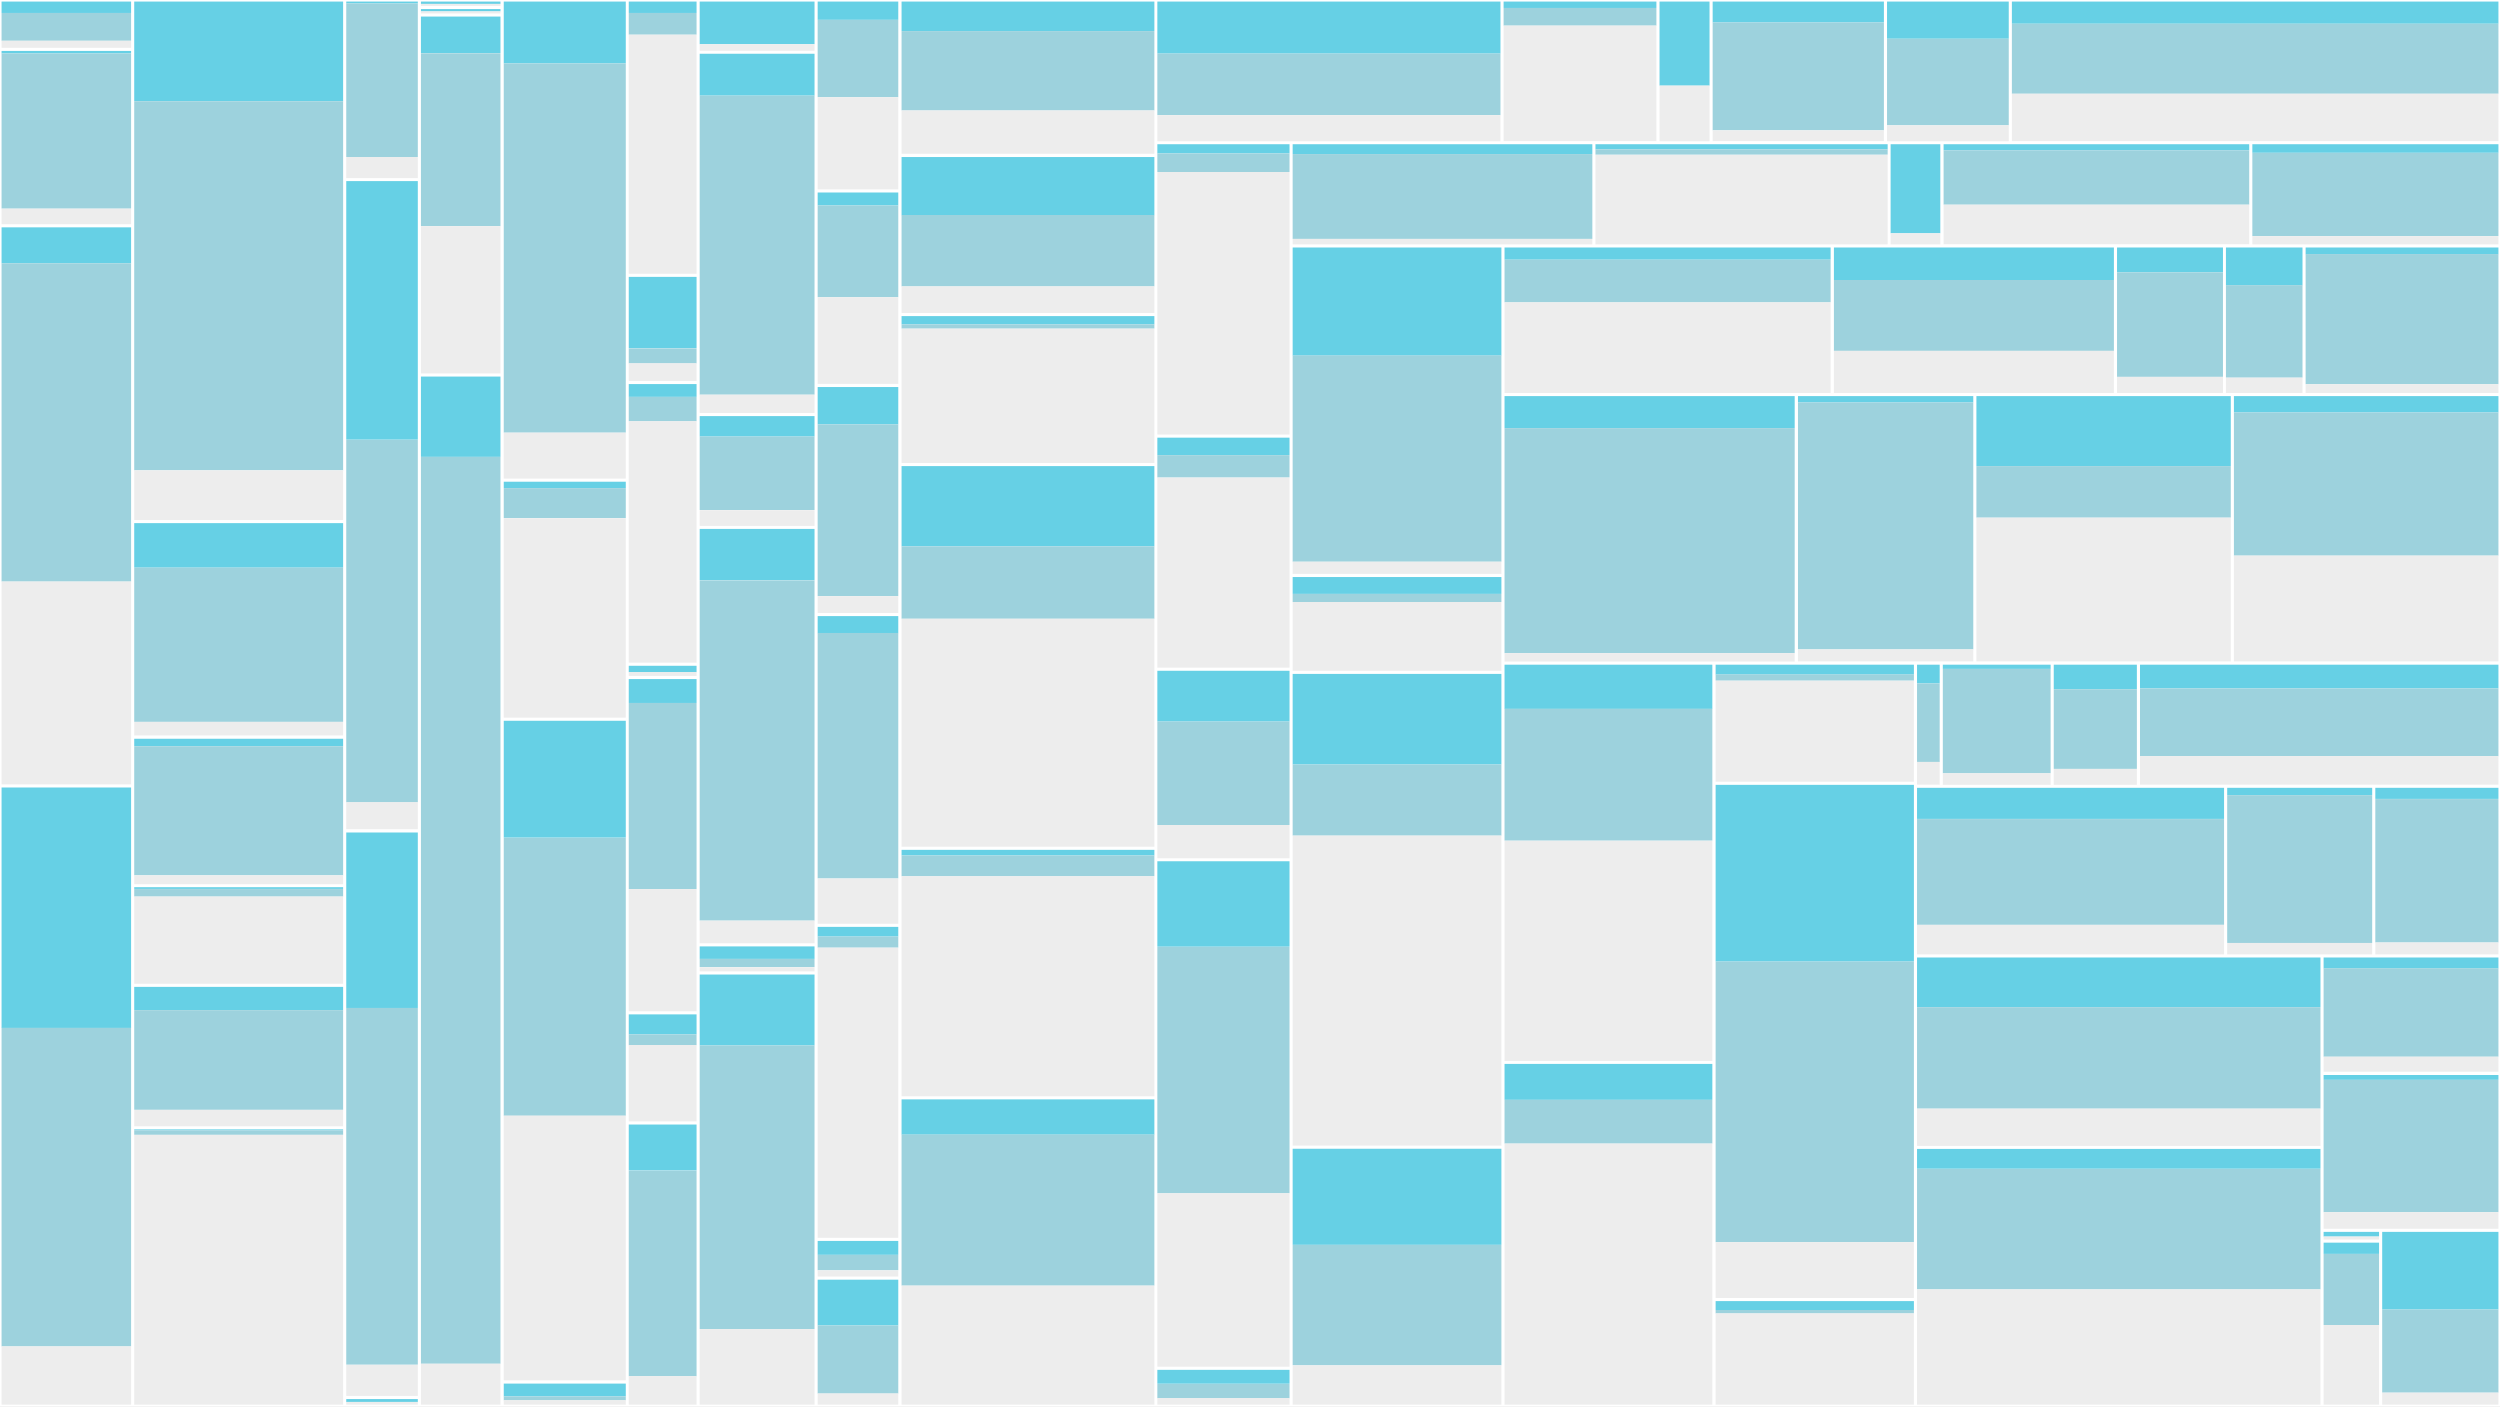
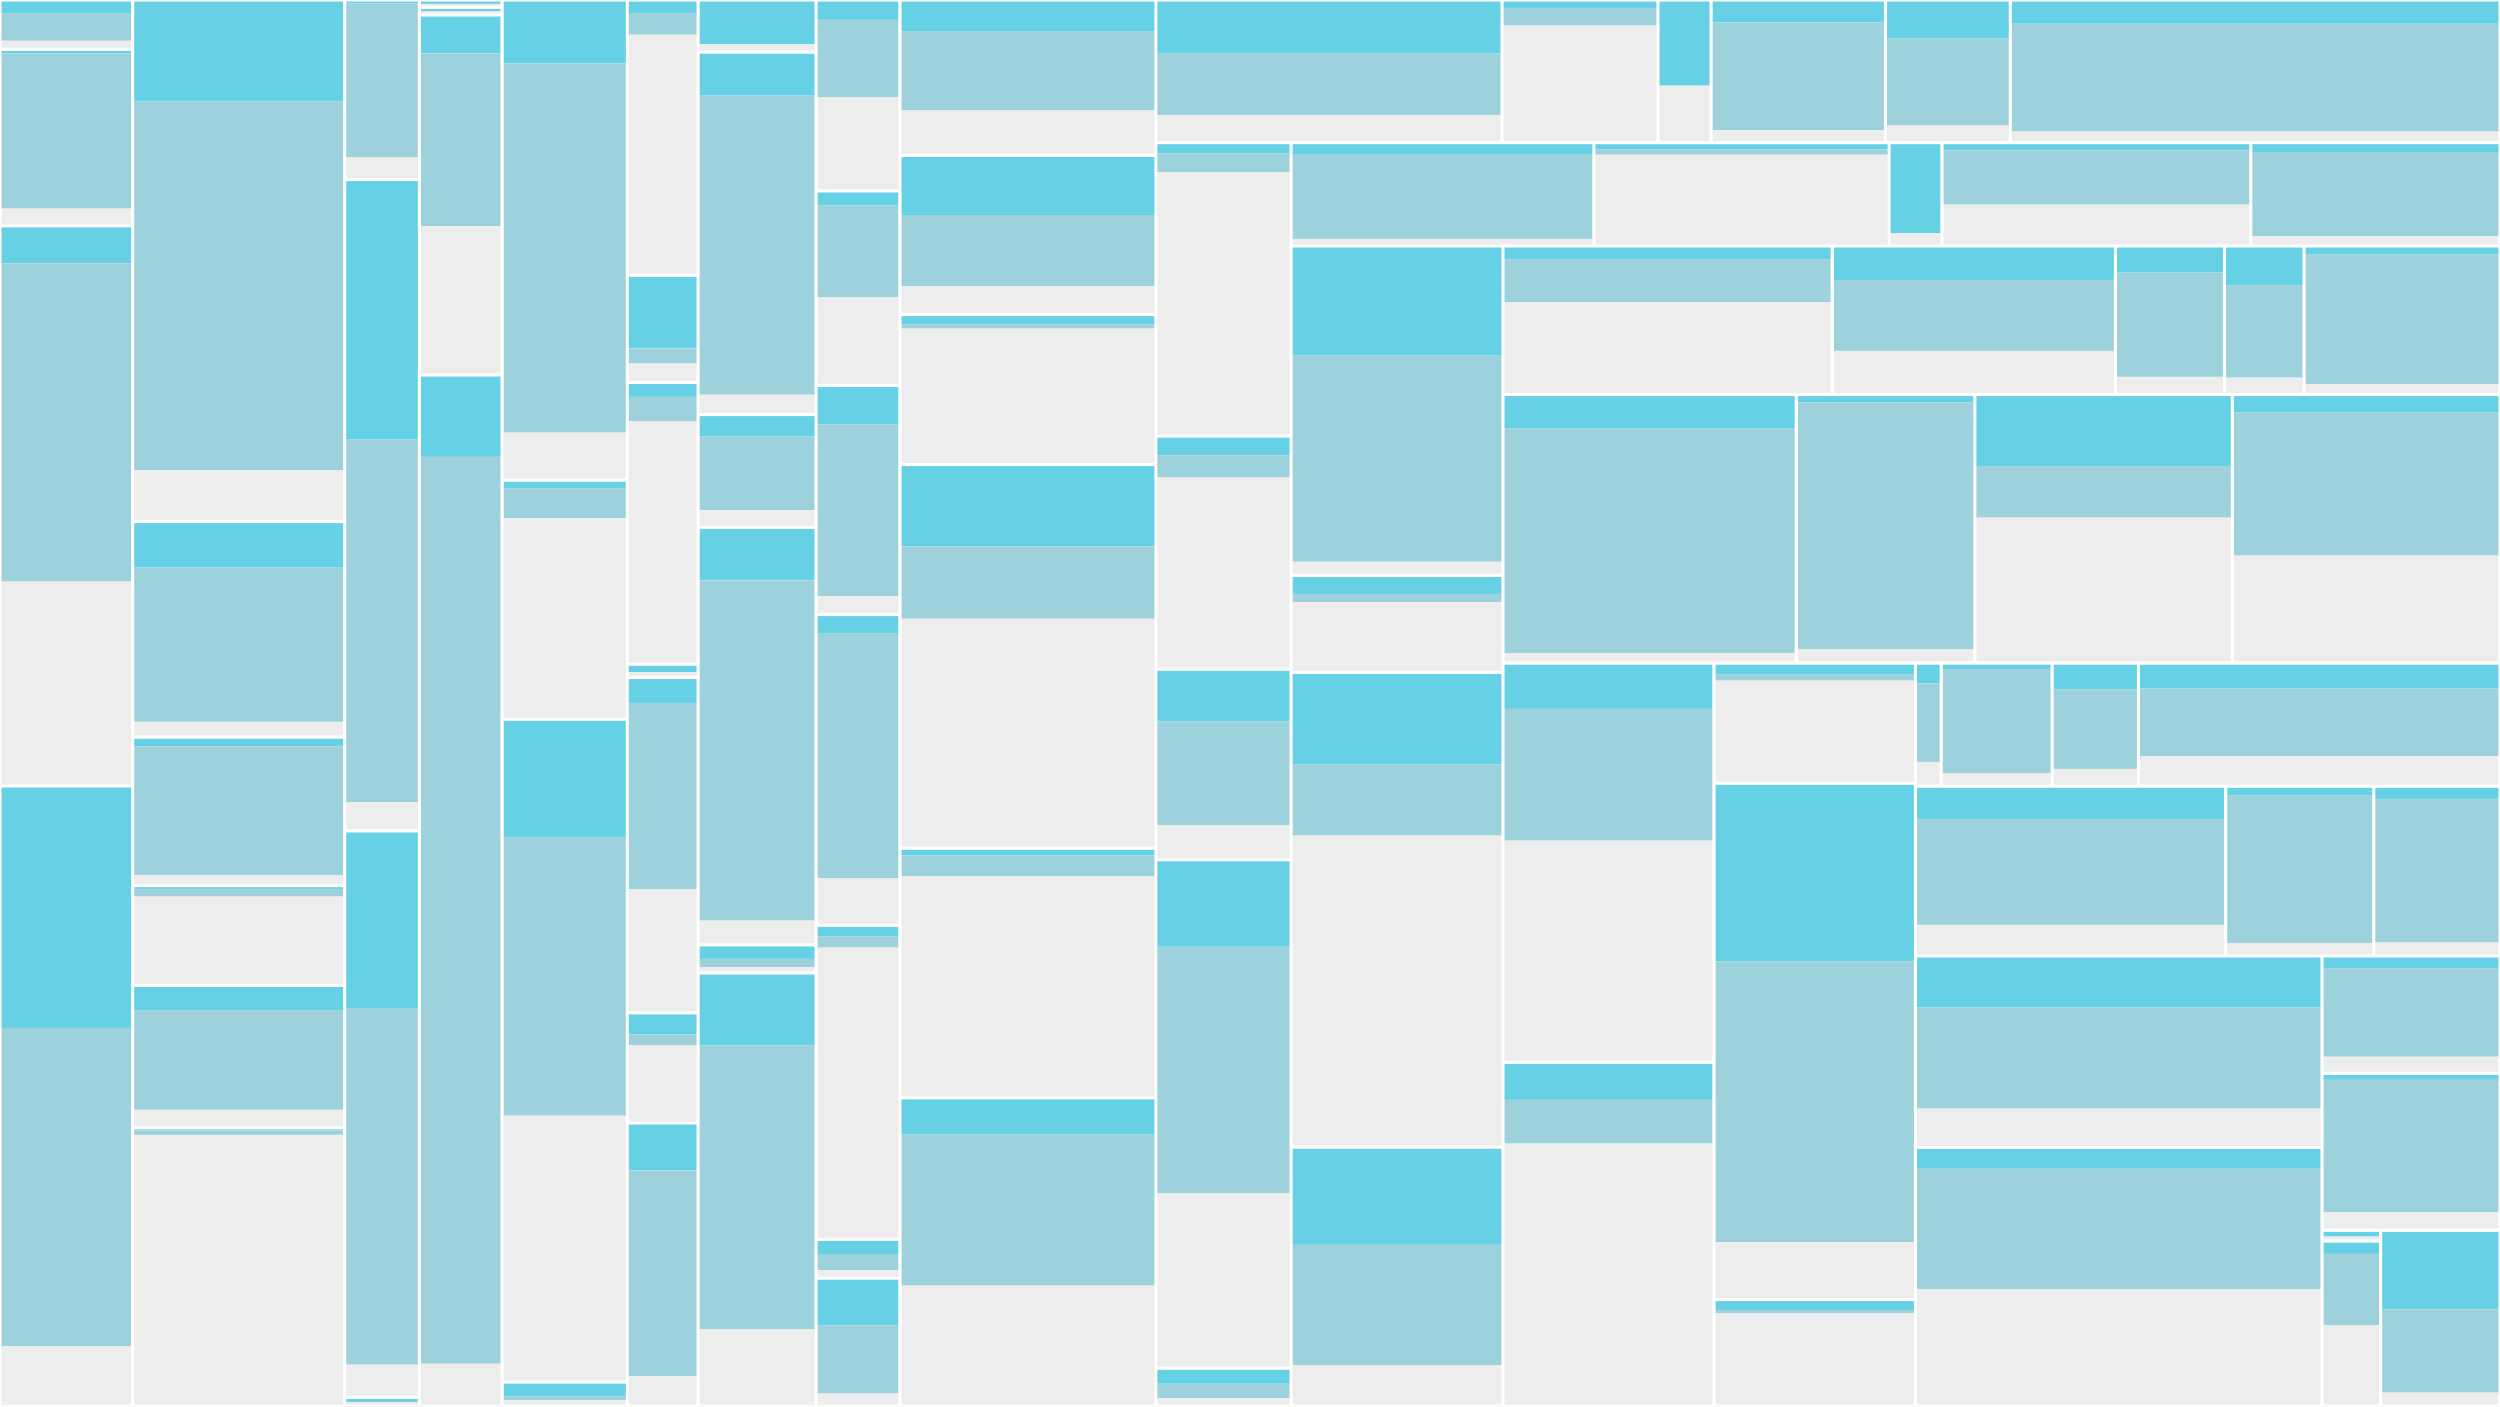
<svg xmlns="http://www.w3.org/2000/svg" viewBox="0 0 1600 900" width="1600" height="900" role="img" aria-label="Decoded overlay code coverage box tree, cyan band">
  <rect x="0" y="0" width="1600" height="900" fill="#ffffff" />
  <rect x="1" y="1" width="82.9" height="7.3" style="fill:hsl(190, 71%, 65%);fill:oklch(0.645 0.128 200)" />
  <rect x="1" y="8.3" width="82.9" height="17.8" style="fill:hsl(190, 48%, 74%);fill:oklch(0.740 0.085 200)" />
  <rect x="1" y="26.1" width="82.9" height="4.5" style="fill:hsl(190, 0%, 93%);fill:oklch(0.930 0.000 200)" />
  <rect x="1" y="32.6" width="82.9" height="1.6" style="fill:hsl(190, 71%, 65%);fill:oklch(0.645 0.128 200)" />
  <rect x="1" y="34.2" width="82.9" height="99.3" style="fill:hsl(190, 48%, 74%);fill:oklch(0.740 0.085 200)" />
  <rect x="1" y="133.6" width="82.9" height="9.9" style="fill:hsl(190, 0%, 93%);fill:oklch(0.930 0.000 200)" />
  <rect x="1" y="145.5" width="82.9" height="23" style="fill:hsl(190, 71%, 65%);fill:oklch(0.645 0.128 200)" />
  <rect x="1" y="168.5" width="82.9" height="203.7" style="fill:hsl(190, 48%, 74%);fill:oklch(0.740 0.085 200)" />
  <rect x="1" y="372.2" width="82.9" height="129.8" style="fill:hsl(190, 0%, 93%);fill:oklch(0.930 0.000 200)" />
  <rect x="1" y="504" width="82.9" height="153.9" style="fill:hsl(190, 71%, 65%);fill:oklch(0.645 0.128 200)" />
  <rect x="1" y="657.8" width="82.9" height="203.9" style="fill:hsl(190, 48%, 74%);fill:oklch(0.740 0.085 200)" />
  <rect x="1" y="861.7" width="82.9" height="37.3" style="fill:hsl(190, 0%, 93%);fill:oklch(0.930 0.000 200)" />
  <rect x="85.9" y="1" width="133.7" height="63.8" style="fill:hsl(190, 71%, 65%);fill:oklch(0.645 0.128 200)" />
  <rect x="85.9" y="64.8" width="133.7" height="236.2" style="fill:hsl(190, 48%, 74%);fill:oklch(0.740 0.085 200)" />
  <rect x="85.9" y="301" width="133.7" height="31.8" style="fill:hsl(190, 0%, 93%);fill:oklch(0.930 0.000 200)" />
  <rect x="85.9" y="334.8" width="133.7" height="28.5" style="fill:hsl(190, 71%, 65%);fill:oklch(0.645 0.128 200)" />
  <rect x="85.9" y="363.3" width="133.7" height="98.7" style="fill:hsl(190, 48%, 74%);fill:oklch(0.740 0.085 200)" />
  <rect x="85.9" y="462" width="133.7" height="8.7" style="fill:hsl(190, 0%, 93%);fill:oklch(0.930 0.000 200)" />
  <rect x="85.9" y="472.8" width="133.7" height="4.8" style="fill:hsl(190, 71%, 65%);fill:oklch(0.645 0.128 200)" />
  <rect x="85.9" y="477.6" width="133.7" height="82.6" style="fill:hsl(190, 48%, 74%);fill:oklch(0.740 0.085 200)" />
  <rect x="85.9" y="560.2" width="133.7" height="5.7" style="fill:hsl(190, 0%, 93%);fill:oklch(0.930 0.000 200)" />
  <rect x="85.9" y="567.8" width="133.7" height="1.1" style="fill:hsl(190, 71%, 65%);fill:oklch(0.645 0.128 200)" />
  <rect x="85.9" y="569" width="133.7" height="4.8" style="fill:hsl(190, 48%, 74%);fill:oklch(0.740 0.085 200)" />
  <rect x="85.9" y="573.8" width="133.7" height="55.8" style="fill:hsl(190, 0%, 93%);fill:oklch(0.930 0.000 200)" />
  <rect x="85.9" y="631.6" width="133.7" height="14.9" style="fill:hsl(190, 71%, 65%);fill:oklch(0.645 0.128 200)" />
  <rect x="85.9" y="646.5" width="133.7" height="63.8" style="fill:hsl(190, 48%, 74%);fill:oklch(0.740 0.085 200)" />
  <rect x="85.9" y="710.3" width="133.7" height="10.5" style="fill:hsl(190, 0%, 93%);fill:oklch(0.930 0.000 200)" />
  <rect x="85.9" y="722.8" width="133.7" height="0.6" style="fill:hsl(190, 71%, 65%);fill:oklch(0.645 0.128 200)" />
  <rect x="85.9" y="723.4" width="133.7" height="2.9" style="fill:hsl(190, 48%, 74%);fill:oklch(0.740 0.085 200)" />
  <rect x="85.9" y="726.3" width="133.7" height="172.7" style="fill:hsl(190, 0%, 93%);fill:oklch(0.930 0.000 200)" />
  <rect x="221.6" y="1" width="45.8" height="1.2" style="fill:hsl(190, 71%, 65%);fill:oklch(0.645 0.128 200)" />
  <rect x="221.6" y="2.2" width="45.8" height="98.3" style="fill:hsl(190, 48%, 74%);fill:oklch(0.740 0.085 200)" />
  <rect x="221.6" y="100.5" width="45.8" height="13.5" style="fill:hsl(190, 0%, 93%);fill:oklch(0.930 0.000 200)" />
  <rect x="221.6" y="115.9" width="45.8" height="165.5" style="fill:hsl(190, 71%, 65%);fill:oklch(0.645 0.128 200)" />
  <rect x="221.6" y="281.5" width="45.8" height="232" style="fill:hsl(190, 48%, 74%);fill:oklch(0.740 0.085 200)" />
  <rect x="221.6" y="513.4" width="45.8" height="17.3" style="fill:hsl(190, 0%, 93%);fill:oklch(0.930 0.000 200)" />
  <rect x="221.6" y="532.8" width="45.8" height="112.3" style="fill:hsl(190, 71%, 65%);fill:oklch(0.645 0.128 200)" />
  <rect x="221.6" y="645.1" width="45.8" height="228.3" style="fill:hsl(190, 48%, 74%);fill:oklch(0.740 0.085 200)" />
  <rect x="221.6" y="873.5" width="45.8" height="19.9" style="fill:hsl(190, 0%, 93%);fill:oklch(0.930 0.000 200)" />
  <rect x="221.6" y="895.4" width="45.8" height="1.9" style="fill:hsl(190, 71%, 65%);fill:oklch(0.645 0.128 200)" />
  <rect x="221.6" y="897.2" width="45.8" height="1.8" style="fill:hsl(190, 0%, 93%);fill:oklch(0.930 0.000 200)" />
  <rect x="269.4" y="1" width="50.9" height="1.5" style="fill:hsl(190, 71%, 65%);fill:oklch(0.645 0.128 200)" />
  <rect x="269.4" y="2.5" width="50.9" height="1.3" style="fill:hsl(190, 0%, 93%);fill:oklch(0.930 0.000 200)" />
  <rect x="269.4" y="5.8" width="50.9" height="1.5" style="fill:hsl(190, 71%, 65%);fill:oklch(0.645 0.128 200)" />
  <rect x="269.4" y="7.3" width="50.9" height="1.3" style="fill:hsl(190, 0%, 93%);fill:oklch(0.930 0.000 200)" />
  <rect x="269.4" y="10.6" width="50.9" height="23.4" style="fill:hsl(190, 71%, 65%);fill:oklch(0.645 0.128 200)" />
  <rect x="269.4" y="34.1" width="50.9" height="110.6" style="fill:hsl(190, 48%, 74%);fill:oklch(0.740 0.085 200)" />
  <rect x="269.4" y="144.7" width="50.9" height="94.3" style="fill:hsl(190, 0%, 93%);fill:oklch(0.930 0.000 200)" />
  <rect x="269.4" y="241" width="50.9" height="51.4" style="fill:hsl(190, 71%, 65%);fill:oklch(0.645 0.128 200)" />
  <rect x="269.4" y="292.4" width="50.9" height="580.4" style="fill:hsl(190, 48%, 74%);fill:oklch(0.740 0.085 200)" />
  <rect x="269.4" y="872.8" width="50.9" height="26.2" style="fill:hsl(190, 0%, 93%);fill:oklch(0.930 0.000 200)" />
  <rect x="322.4" y="1" width="78.1" height="39.6" style="fill:hsl(190, 71%, 65%);fill:oklch(0.645 0.128 200)" />
  <rect x="322.4" y="40.6" width="78.1" height="236.3" style="fill:hsl(190, 48%, 74%);fill:oklch(0.740 0.085 200)" />
  <rect x="322.4" y="276.9" width="78.1" height="29.4" style="fill:hsl(190, 0%, 93%);fill:oklch(0.930 0.000 200)" />
  <rect x="322.4" y="308.3" width="78.1" height="4.1" style="fill:hsl(190, 71%, 65%);fill:oklch(0.645 0.128 200)" />
  <rect x="322.4" y="312.4" width="78.1" height="19.2" style="fill:hsl(190, 48%, 74%);fill:oklch(0.740 0.085 200)" />
  <rect x="322.4" y="331.7" width="78.1" height="127.6" style="fill:hsl(190, 0%, 93%);fill:oklch(0.930 0.000 200)" />
  <rect x="322.4" y="461.3" width="78.1" height="74.8" style="fill:hsl(190, 71%, 65%);fill:oklch(0.645 0.128 200)" />
  <rect x="322.4" y="536.2" width="78.1" height="177.9" style="fill:hsl(190, 48%, 74%);fill:oklch(0.740 0.085 200)" />
  <rect x="322.4" y="714" width="78.1" height="169.4" style="fill:hsl(190, 0%, 93%);fill:oklch(0.930 0.000 200)" />
  <rect x="322.4" y="885.5" width="78.1" height="8.2" style="fill:hsl(190, 71%, 65%);fill:oklch(0.645 0.128 200)" />
  <rect x="322.4" y="893.7" width="78.1" height="2.5" style="fill:hsl(190, 48%, 74%);fill:oklch(0.740 0.085 200)" />
  <rect x="322.4" y="896.1" width="78.1" height="2.9" style="fill:hsl(190, 0%, 93%);fill:oklch(0.930 0.000 200)" />
  <rect x="402.4" y="1" width="43.4" height="7.3" style="fill:hsl(190, 71%, 65%);fill:oklch(0.645 0.128 200)" />
  <rect x="402.4" y="8.3" width="43.4" height="13.9" style="fill:hsl(190, 48%, 74%);fill:oklch(0.740 0.085 200)" />
  <rect x="402.4" y="22.2" width="43.4" height="153" style="fill:hsl(190, 0%, 93%);fill:oklch(0.930 0.000 200)" />
  <rect x="402.4" y="177.2" width="43.4" height="45.7" style="fill:hsl(190, 71%, 65%);fill:oklch(0.645 0.128 200)" />
  <rect x="402.4" y="223" width="43.4" height="9.6" style="fill:hsl(190, 48%, 74%);fill:oklch(0.740 0.085 200)" />
  <rect x="402.4" y="232.5" width="43.4" height="11.3" style="fill:hsl(190, 0%, 93%);fill:oklch(0.930 0.000 200)" />
  <rect x="402.4" y="245.8" width="43.4" height="8.2" style="fill:hsl(190, 71%, 65%);fill:oklch(0.645 0.128 200)" />
  <rect x="402.4" y="254" width="43.4" height="15.6" style="fill:hsl(190, 48%, 74%);fill:oklch(0.740 0.085 200)" />
  <rect x="402.4" y="269.6" width="43.4" height="154.5" style="fill:hsl(190, 0%, 93%);fill:oklch(0.930 0.000 200)" />
  <rect x="402.4" y="426.1" width="43.4" height="4.1" style="fill:hsl(190, 71%, 65%);fill:oklch(0.645 0.128 200)" />
  <rect x="402.4" y="430.1" width="43.4" height="2.5" style="fill:hsl(190, 0%, 93%);fill:oklch(0.930 0.000 200)" />
  <rect x="402.4" y="434.6" width="43.4" height="15.3" style="fill:hsl(190, 71%, 65%);fill:oklch(0.645 0.128 200)" />
  <rect x="402.4" y="449.9" width="43.4" height="119.1" style="fill:hsl(190, 48%, 74%);fill:oklch(0.740 0.085 200)" />
  <rect x="402.4" y="569" width="43.4" height="78.2" style="fill:hsl(190, 0%, 93%);fill:oklch(0.930 0.000 200)" />
  <rect x="402.4" y="649.2" width="43.4" height="12.8" style="fill:hsl(190, 71%, 65%);fill:oklch(0.645 0.128 200)" />
  <rect x="402.4" y="662" width="43.4" height="6.9" style="fill:hsl(190, 48%, 74%);fill:oklch(0.740 0.085 200)" />
  <rect x="402.4" y="668.8" width="43.4" height="48.9" style="fill:hsl(190, 0%, 93%);fill:oklch(0.930 0.000 200)" />
  <rect x="402.4" y="719.7" width="43.4" height="29.4" style="fill:hsl(190, 71%, 65%);fill:oklch(0.645 0.128 200)" />
  <rect x="402.4" y="749.2" width="43.4" height="131.6" style="fill:hsl(190, 48%, 74%);fill:oklch(0.740 0.085 200)" />
  <rect x="402.4" y="880.7" width="43.4" height="18.3" style="fill:hsl(190, 0%, 93%);fill:oklch(0.930 0.000 200)" />
  <rect x="447.8" y="1" width="73.5" height="27.3" style="fill:hsl(190, 71%, 65%);fill:oklch(0.645 0.128 200)" />
  <rect x="447.8" y="28.3" width="73.5" height="4.2" style="fill:hsl(190, 0%, 93%);fill:oklch(0.930 0.000 200)" />
  <rect x="447.8" y="34.4" width="73.5" height="26.8" style="fill:hsl(190, 71%, 65%);fill:oklch(0.645 0.128 200)" />
  <rect x="447.8" y="61.2" width="73.5" height="191.4" style="fill:hsl(190, 48%, 74%);fill:oklch(0.740 0.085 200)" />
  <rect x="447.8" y="252.6" width="73.5" height="11.7" style="fill:hsl(190, 0%, 93%);fill:oklch(0.930 0.000 200)" />
  <rect x="447.8" y="266.3" width="73.5" height="13.1" style="fill:hsl(190, 71%, 65%);fill:oklch(0.645 0.128 200)" />
  <rect x="447.8" y="279.4" width="73.5" height="47" style="fill:hsl(190, 48%, 74%);fill:oklch(0.740 0.085 200)" />
  <rect x="447.8" y="326.5" width="73.5" height="10.1" style="fill:hsl(190, 0%, 93%);fill:oklch(0.930 0.000 200)" />
  <rect x="447.8" y="338.5" width="73.5" height="32.9" style="fill:hsl(190, 71%, 65%);fill:oklch(0.645 0.128 200)" />
  <rect x="447.8" y="371.5" width="73.5" height="217.7" style="fill:hsl(190, 48%, 74%);fill:oklch(0.740 0.085 200)" />
  <rect x="447.8" y="589.2" width="73.5" height="14.5" style="fill:hsl(190, 0%, 93%);fill:oklch(0.930 0.000 200)" />
  <rect x="447.8" y="605.7" width="73.5" height="8" style="fill:hsl(190, 71%, 65%);fill:oklch(0.645 0.128 200)" />
  <rect x="447.8" y="613.7" width="73.5" height="5.2" style="fill:hsl(190, 48%, 74%);fill:oklch(0.740 0.085 200)" />
  <rect x="447.8" y="619" width="73.5" height="2.7" style="fill:hsl(190, 0%, 93%);fill:oklch(0.930 0.000 200)" />
  <rect x="447.8" y="623.7" width="73.5" height="45.4" style="fill:hsl(190, 71%, 65%);fill:oklch(0.645 0.128 200)" />
  <rect x="447.8" y="669.1" width="73.5" height="181.5" style="fill:hsl(190, 48%, 74%);fill:oklch(0.740 0.085 200)" />
  <rect x="447.8" y="850.6" width="73.5" height="48.4" style="fill:hsl(190, 0%, 93%);fill:oklch(0.930 0.000 200)" />
  <rect x="523.3" y="1" width="51.6" height="11.7" style="fill:hsl(190, 71%, 65%);fill:oklch(0.645 0.128 200)" />
  <rect x="523.3" y="12.7" width="51.6" height="49.5" style="fill:hsl(190, 48%, 74%);fill:oklch(0.740 0.085 200)" />
  <rect x="523.3" y="62.2" width="51.6" height="59" style="fill:hsl(190, 0%, 93%);fill:oklch(0.930 0.000 200)" />
  <rect x="523.3" y="123.2" width="51.6" height="8.3" style="fill:hsl(190, 71%, 65%);fill:oklch(0.645 0.128 200)" />
  <rect x="523.3" y="131.5" width="51.6" height="58.7" style="fill:hsl(190, 48%, 74%);fill:oklch(0.740 0.085 200)" />
  <rect x="523.3" y="190.2" width="51.6" height="55.5" style="fill:hsl(190, 0%, 93%);fill:oklch(0.930 0.000 200)" />
  <rect x="523.3" y="247.7" width="51.6" height="23.9" style="fill:hsl(190, 71%, 65%);fill:oklch(0.645 0.128 200)" />
  <rect x="523.3" y="271.6" width="51.6" height="109.9" style="fill:hsl(190, 48%, 74%);fill:oklch(0.740 0.085 200)" />
  <rect x="523.3" y="381.5" width="51.6" height="10.8" style="fill:hsl(190, 0%, 93%);fill:oklch(0.930 0.000 200)" />
  <rect x="523.3" y="394.3" width="51.6" height="10.9" style="fill:hsl(190, 71%, 65%);fill:oklch(0.645 0.128 200)" />
  <rect x="523.3" y="405.1" width="51.6" height="157.1" style="fill:hsl(190, 48%, 74%);fill:oklch(0.740 0.085 200)" />
  <rect x="523.3" y="562.3" width="51.6" height="28.9" style="fill:hsl(190, 0%, 93%);fill:oklch(0.930 0.000 200)" />
  <rect x="523.3" y="593.2" width="51.6" height="6.2" style="fill:hsl(190, 71%, 65%);fill:oklch(0.645 0.128 200)" />
  <rect x="523.3" y="599.4" width="51.6" height="7.1" style="fill:hsl(190, 48%, 74%);fill:oklch(0.740 0.085 200)" />
  <rect x="523.3" y="606.5" width="51.6" height="185.7" style="fill:hsl(190, 0%, 93%);fill:oklch(0.930 0.000 200)" />
  <rect x="523.3" y="794.2" width="51.6" height="8.9" style="fill:hsl(190, 71%, 65%);fill:oklch(0.645 0.128 200)" />
  <rect x="523.3" y="803.1" width="51.6" height="9.9" style="fill:hsl(190, 48%, 74%);fill:oklch(0.740 0.085 200)" />
  <rect x="523.3" y="813" width="51.6" height="4" style="fill:hsl(190, 0%, 93%);fill:oklch(0.930 0.000 200)" />
  <rect x="523.3" y="819" width="51.6" height="29.3" style="fill:hsl(190, 71%, 65%);fill:oklch(0.645 0.128 200)" />
  <rect x="523.3" y="848.3" width="51.6" height="43.6" style="fill:hsl(190, 48%, 74%);fill:oklch(0.740 0.085 200)" />
  <rect x="523.3" y="891.8" width="51.6" height="7.2" style="fill:hsl(190, 0%, 93%);fill:oklch(0.930 0.000 200)" />
  <rect x="577" y="1" width="161.8" height="18.9" style="fill:hsl(190, 71%, 65%);fill:oklch(0.645 0.128 200)" />
  <rect x="577" y="19.9" width="161.8" height="50.8" style="fill:hsl(190, 48%, 74%);fill:oklch(0.740 0.085 200)" />
  <rect x="577" y="70.7" width="161.8" height="27.7" style="fill:hsl(190, 0%, 93%);fill:oklch(0.930 0.000 200)" />
  <rect x="577" y="100.5" width="161.8" height="37.2" style="fill:hsl(190, 71%, 65%);fill:oklch(0.645 0.128 200)" />
  <rect x="577" y="137.6" width="161.8" height="45.7" style="fill:hsl(190, 48%, 74%);fill:oklch(0.740 0.085 200)" />
  <rect x="577" y="183.3" width="161.8" height="17" style="fill:hsl(190, 0%, 93%);fill:oklch(0.930 0.000 200)" />
  <rect x="577" y="202.3" width="161.8" height="5.3" style="fill:hsl(190, 71%, 65%);fill:oklch(0.645 0.128 200)" />
  <rect x="577" y="207.6" width="161.8" height="2.7" style="fill:hsl(190, 48%, 74%);fill:oklch(0.740 0.085 200)" />
  <rect x="577" y="210.4" width="161.8" height="85.9" style="fill:hsl(190, 0%, 93%);fill:oklch(0.930 0.000 200)" />
  <rect x="577" y="298.3" width="161.8" height="51.4" style="fill:hsl(190, 71%, 65%);fill:oklch(0.645 0.128 200)" />
  <rect x="577" y="349.7" width="161.8" height="46.3" style="fill:hsl(190, 48%, 74%);fill:oklch(0.740 0.085 200)" />
  <rect x="577" y="396" width="161.8" height="145.9" style="fill:hsl(190, 0%, 93%);fill:oklch(0.930 0.000 200)" />
  <rect x="577" y="543.9" width="161.8" height="3.6" style="fill:hsl(190, 71%, 65%);fill:oklch(0.645 0.128 200)" />
  <rect x="577" y="547.5" width="161.8" height="13.3" style="fill:hsl(190, 48%, 74%);fill:oklch(0.740 0.085 200)" />
  <rect x="577" y="560.8" width="161.8" height="140.8" style="fill:hsl(190, 0%, 93%);fill:oklch(0.930 0.000 200)" />
  <rect x="577" y="703.6" width="161.8" height="22.6" style="fill:hsl(190, 71%, 65%);fill:oklch(0.645 0.128 200)" />
  <rect x="577" y="726.1" width="161.8" height="96.7" style="fill:hsl(190, 48%, 74%);fill:oklch(0.740 0.085 200)" />
  <rect x="577" y="822.8" width="161.8" height="76.2" style="fill:hsl(190, 0%, 93%);fill:oklch(0.930 0.000 200)" />
  <rect x="740.7" y="1" width="219.6" height="33.3" style="fill:hsl(190, 71%, 65%);fill:oklch(0.645 0.128 200)" />
  <rect x="740.7" y="34.3" width="219.6" height="39.4" style="fill:hsl(190, 48%, 74%);fill:oklch(0.740 0.085 200)" />
  <rect x="740.7" y="73.7" width="219.6" height="16.7" style="fill:hsl(190, 0%, 93%);fill:oklch(0.930 0.000 200)" />
  <rect x="962.3" y="1" width="97.8" height="4.1" style="fill:hsl(190, 71%, 65%);fill:oklch(0.645 0.128 200)" />
  <rect x="962.3" y="5.1" width="97.8" height="11.3" style="fill:hsl(190, 48%, 74%);fill:oklch(0.740 0.085 200)" />
  <rect x="962.3" y="16.4" width="97.8" height="73.9" style="fill:hsl(190, 0%, 93%);fill:oklch(0.930 0.000 200)" />
  <rect x="1062.1" y="1" width="32" height="53.8" style="fill:hsl(190, 71%, 65%);fill:oklch(0.645 0.128 200)" />
  <rect x="1062.1" y="54.8" width="32" height="35.6" style="fill:hsl(190, 0%, 93%);fill:oklch(0.930 0.000 200)" />
  <rect x="1096.1" y="1" width="109.6" height="13.4" style="fill:hsl(190, 71%, 65%);fill:oklch(0.645 0.128 200)" />
  <rect x="1096.1" y="14.4" width="109.6" height="69" style="fill:hsl(190, 48%, 74%);fill:oklch(0.740 0.085 200)" />
  <rect x="1096.1" y="83.4" width="109.6" height="6.9" style="fill:hsl(190, 0%, 93%);fill:oklch(0.930 0.000 200)" />
  <rect x="1207.7" y="1" width="77.9" height="23.8" style="fill:hsl(190, 71%, 65%);fill:oklch(0.645 0.128 200)" />
  <rect x="1207.7" y="24.8" width="77.9" height="55.4" style="fill:hsl(190, 48%, 74%);fill:oklch(0.740 0.085 200)" />
  <rect x="1207.7" y="80.2" width="77.9" height="10.2" style="fill:hsl(190, 0%, 93%);fill:oklch(0.930 0.000 200)" />
  <rect x="1287.6" y="1" width="311.4" height="14.2" style="fill:hsl(190, 71%, 65%);fill:oklch(0.645 0.128 200)" />
-   <rect x="1287.6" y="15.2" width="311.4" height="44.8" style="fill:hsl(190, 48%, 74%);fill:oklch(0.740 0.085 200)" />
-   <rect x="1287.6" y="60" width="311.4" height="30.3" style="fill:hsl(190, 0%, 93%);fill:oklch(0.930 0.000 200)" />
+   <rect x="1287.6" y="15.2" width="311.4" height="69" style="fill:hsl(190, 48%, 74%);fill:oklch(0.740 0.085 200)" />
+   <rect x="1287.6" y="84.2" width="311.4" height="6.1" style="fill:hsl(190, 0%, 93%);fill:oklch(0.930 0.000 200)" />
  <rect x="740.7" y="92.3" width="84.6" height="5.9" style="fill:hsl(190, 71%, 65%);fill:oklch(0.645 0.128 200)" />
  <rect x="740.7" y="98.2" width="84.6" height="11.9" style="fill:hsl(190, 48%, 74%);fill:oklch(0.740 0.085 200)" />
  <rect x="740.7" y="110.1" width="84.6" height="168" style="fill:hsl(190, 0%, 93%);fill:oklch(0.930 0.000 200)" />
  <rect x="740.7" y="280.1" width="84.6" height="11.2" style="fill:hsl(190, 71%, 65%);fill:oklch(0.645 0.128 200)" />
  <rect x="740.7" y="291.3" width="84.6" height="14.3" style="fill:hsl(190, 48%, 74%);fill:oklch(0.740 0.085 200)" />
  <rect x="740.7" y="305.7" width="84.6" height="121.6" style="fill:hsl(190, 0%, 93%);fill:oklch(0.930 0.000 200)" />
  <rect x="740.7" y="429.3" width="84.6" height="32.5" style="fill:hsl(190, 71%, 65%);fill:oklch(0.645 0.128 200)" />
  <rect x="740.7" y="461.8" width="84.6" height="66.2" style="fill:hsl(190, 48%, 74%);fill:oklch(0.740 0.085 200)" />
  <rect x="740.7" y="528" width="84.6" height="21.3" style="fill:hsl(190, 0%, 93%);fill:oklch(0.930 0.000 200)" />
  <rect x="740.7" y="551.2" width="84.6" height="54.7" style="fill:hsl(190, 71%, 65%);fill:oklch(0.645 0.128 200)" />
  <rect x="740.7" y="606" width="84.6" height="157.7" style="fill:hsl(190, 48%, 74%);fill:oklch(0.740 0.085 200)" />
  <rect x="740.7" y="763.7" width="84.6" height="111" style="fill:hsl(190, 0%, 93%);fill:oklch(0.930 0.000 200)" />
  <rect x="740.7" y="876.7" width="84.6" height="8.9" style="fill:hsl(190, 71%, 65%);fill:oklch(0.645 0.128 200)" />
  <rect x="740.7" y="885.7" width="84.6" height="9.2" style="fill:hsl(190, 48%, 74%);fill:oklch(0.740 0.085 200)" />
  <rect x="740.7" y="894.8" width="84.6" height="4.2" style="fill:hsl(190, 0%, 93%);fill:oklch(0.930 0.000 200)" />
  <rect x="827.3" y="92.3" width="191.8" height="6.3" style="fill:hsl(190, 71%, 65%);fill:oklch(0.645 0.128 200)" />
  <rect x="827.3" y="98.6" width="191.8" height="54.3" style="fill:hsl(190, 48%, 74%);fill:oklch(0.740 0.085 200)" />
  <rect x="827.3" y="152.9" width="191.8" height="3.5" style="fill:hsl(190, 0%, 93%);fill:oklch(0.930 0.000 200)" />
  <rect x="1021.1" y="92.3" width="187" height="3.3" style="fill:hsl(190, 71%, 65%);fill:oklch(0.645 0.128 200)" />
  <rect x="1021.1" y="95.6" width="187" height="3.4" style="fill:hsl(190, 48%, 74%);fill:oklch(0.740 0.085 200)" />
  <rect x="1021.1" y="99.1" width="187" height="57.3" style="fill:hsl(190, 0%, 93%);fill:oklch(0.930 0.000 200)" />
  <rect x="1210" y="92.3" width="31.8" height="57" style="fill:hsl(190, 71%, 65%);fill:oklch(0.645 0.128 200)" />
  <rect x="1210" y="149.3" width="31.8" height="7.1" style="fill:hsl(190, 0%, 93%);fill:oklch(0.930 0.000 200)" />
  <rect x="1243.9" y="92.3" width="195.6" height="3.9" style="fill:hsl(190, 71%, 65%);fill:oklch(0.645 0.128 200)" />
  <rect x="1243.9" y="96.2" width="195.6" height="34.8" style="fill:hsl(190, 48%, 74%);fill:oklch(0.740 0.085 200)" />
  <rect x="1243.9" y="131" width="195.6" height="25.3" style="fill:hsl(190, 0%, 93%);fill:oklch(0.930 0.000 200)" />
  <rect x="1441.5" y="92.3" width="157.5" height="5.5" style="fill:hsl(190, 71%, 65%);fill:oklch(0.645 0.128 200)" />
  <rect x="1441.5" y="97.8" width="157.5" height="53.3" style="fill:hsl(190, 48%, 74%);fill:oklch(0.740 0.085 200)" />
  <rect x="1441.5" y="151.1" width="157.5" height="5.3" style="fill:hsl(190, 0%, 93%);fill:oklch(0.930 0.000 200)" />
  <rect x="827.3" y="158.4" width="133.6" height="69.2" style="fill:hsl(190, 71%, 65%);fill:oklch(0.645 0.128 200)" />
  <rect x="827.3" y="227.5" width="133.6" height="132" style="fill:hsl(190, 48%, 74%);fill:oklch(0.740 0.085 200)" />
  <rect x="827.3" y="359.5" width="133.6" height="7.8" style="fill:hsl(190, 0%, 93%);fill:oklch(0.930 0.000 200)" />
  <rect x="827.3" y="369.3" width="133.6" height="10.8" style="fill:hsl(190, 71%, 65%);fill:oklch(0.645 0.128 200)" />
  <rect x="827.3" y="380.1" width="133.6" height="5.2" style="fill:hsl(190, 48%, 74%);fill:oklch(0.740 0.085 200)" />
  <rect x="827.3" y="385.3" width="133.6" height="44" style="fill:hsl(190, 0%, 93%);fill:oklch(0.930 0.000 200)" />
  <rect x="827.3" y="431.3" width="133.6" height="58" style="fill:hsl(190, 71%, 65%);fill:oklch(0.645 0.128 200)" />
  <rect x="827.3" y="489.3" width="133.6" height="45.5" style="fill:hsl(190, 48%, 74%);fill:oklch(0.740 0.085 200)" />
  <rect x="827.3" y="534.8" width="133.6" height="198.4" style="fill:hsl(190, 0%, 93%);fill:oklch(0.930 0.000 200)" />
  <rect x="827.3" y="735.2" width="133.6" height="61.5" style="fill:hsl(190, 71%, 65%);fill:oklch(0.645 0.128 200)" />
  <rect x="827.3" y="796.7" width="133.6" height="77.1" style="fill:hsl(190, 48%, 74%);fill:oklch(0.740 0.085 200)" />
  <rect x="827.3" y="873.9" width="133.6" height="25.1" style="fill:hsl(190, 0%, 93%);fill:oklch(0.930 0.000 200)" />
  <rect x="962.9" y="158.4" width="208.7" height="7.8" style="fill:hsl(190, 71%, 65%);fill:oklch(0.645 0.128 200)" />
  <rect x="962.9" y="166.2" width="208.7" height="27.3" style="fill:hsl(190, 48%, 74%);fill:oklch(0.740 0.085 200)" />
  <rect x="962.9" y="193.5" width="208.7" height="58" style="fill:hsl(190, 0%, 93%);fill:oklch(0.930 0.000 200)" />
  <rect x="1173.7" y="158.4" width="179.2" height="20.8" style="fill:hsl(190, 71%, 65%);fill:oklch(0.645 0.128 200)" />
  <rect x="1173.7" y="179.2" width="179.2" height="45.4" style="fill:hsl(190, 48%, 74%);fill:oklch(0.740 0.085 200)" />
  <rect x="1173.7" y="224.5" width="179.2" height="27" style="fill:hsl(190, 0%, 93%);fill:oklch(0.930 0.000 200)" />
  <rect x="1354.9" y="158.4" width="67.8" height="15.9" style="fill:hsl(190, 71%, 65%);fill:oklch(0.645 0.128 200)" />
  <rect x="1354.9" y="174.3" width="67.8" height="66.9" style="fill:hsl(190, 48%, 74%);fill:oklch(0.740 0.085 200)" />
  <rect x="1354.9" y="241.2" width="67.8" height="10.3" style="fill:hsl(190, 0%, 93%);fill:oklch(0.930 0.000 200)" />
  <rect x="1424.6" y="158.4" width="49" height="24.2" style="fill:hsl(190, 71%, 65%);fill:oklch(0.645 0.128 200)" />
  <rect x="1424.6" y="182.5" width="49" height="59.2" style="fill:hsl(190, 48%, 74%);fill:oklch(0.740 0.085 200)" />
  <rect x="1424.6" y="241.7" width="49" height="9.8" style="fill:hsl(190, 0%, 93%);fill:oklch(0.930 0.000 200)" />
  <rect x="1475.6" y="158.4" width="123.4" height="4.3" style="fill:hsl(190, 71%, 65%);fill:oklch(0.645 0.128 200)" />
  <rect x="1475.6" y="162.6" width="123.4" height="83.3" style="fill:hsl(190, 48%, 74%);fill:oklch(0.740 0.085 200)" />
  <rect x="1475.6" y="245.9" width="123.4" height="5.6" style="fill:hsl(190, 0%, 93%);fill:oklch(0.930 0.000 200)" />
  <rect x="962.9" y="253.5" width="185.7" height="20.5" style="fill:hsl(190, 71%, 65%);fill:oklch(0.645 0.128 200)" />
  <rect x="962.9" y="274" width="185.7" height="144" style="fill:hsl(190, 48%, 74%);fill:oklch(0.740 0.085 200)" />
  <rect x="962.9" y="418" width="185.7" height="5.4" style="fill:hsl(190, 0%, 93%);fill:oklch(0.930 0.000 200)" />
  <rect x="1150.7" y="253.5" width="112.2" height="4.1" style="fill:hsl(190, 71%, 65%);fill:oklch(0.645 0.128 200)" />
  <rect x="1150.7" y="257.6" width="112.2" height="158" style="fill:hsl(190, 48%, 74%);fill:oklch(0.740 0.085 200)" />
  <rect x="1150.7" y="415.6" width="112.2" height="7.7" style="fill:hsl(190, 0%, 93%);fill:oklch(0.930 0.000 200)" />
  <rect x="1264.9" y="253.5" width="162.8" height="44.8" style="fill:hsl(190, 71%, 65%);fill:oklch(0.645 0.128 200)" />
  <rect x="1264.9" y="298.3" width="162.8" height="33" style="fill:hsl(190, 48%, 74%);fill:oklch(0.740 0.085 200)" />
  <rect x="1264.9" y="331.3" width="162.8" height="92" style="fill:hsl(190, 0%, 93%);fill:oklch(0.930 0.000 200)" />
  <rect x="1429.7" y="253.5" width="169.3" height="10.5" style="fill:hsl(190, 71%, 65%);fill:oklch(0.645 0.128 200)" />
  <rect x="1429.7" y="264" width="169.3" height="91.6" style="fill:hsl(190, 48%, 74%);fill:oklch(0.740 0.085 200)" />
  <rect x="1429.7" y="355.6" width="169.3" height="67.7" style="fill:hsl(190, 0%, 93%);fill:oklch(0.930 0.000 200)" />
  <rect x="962.9" y="425.4" width="133" height="28.3" style="fill:hsl(190, 71%, 65%);fill:oklch(0.645 0.128 200)" />
  <rect x="962.9" y="453.6" width="133" height="84.4" style="fill:hsl(190, 48%, 74%);fill:oklch(0.740 0.085 200)" />
  <rect x="962.9" y="538.1" width="133" height="140.9" style="fill:hsl(190, 0%, 93%);fill:oklch(0.930 0.000 200)" />
  <rect x="962.9" y="680.9" width="133" height="23" style="fill:hsl(190, 71%, 65%);fill:oklch(0.645 0.128 200)" />
  <rect x="962.9" y="703.9" width="133" height="28" style="fill:hsl(190, 48%, 74%);fill:oklch(0.740 0.085 200)" />
  <rect x="962.9" y="731.9" width="133" height="167.1" style="fill:hsl(190, 0%, 93%);fill:oklch(0.930 0.000 200)" />
  <rect x="1098" y="425.4" width="126.9" height="6.3" style="fill:hsl(190, 71%, 65%);fill:oklch(0.645 0.128 200)" />
  <rect x="1098" y="431.6" width="126.9" height="4" style="fill:hsl(190, 48%, 74%);fill:oklch(0.740 0.085 200)" />
  <rect x="1098" y="435.7" width="126.9" height="64.6" style="fill:hsl(190, 0%, 93%);fill:oklch(0.930 0.000 200)" />
  <rect x="1098" y="502.3" width="126.9" height="113.1" style="fill:hsl(190, 71%, 65%);fill:oklch(0.645 0.128 200)" />
  <rect x="1098" y="615.4" width="126.9" height="179.6" style="fill:hsl(190, 48%, 74%);fill:oklch(0.740 0.085 200)" />
  <rect x="1098" y="795" width="126.9" height="35.7" style="fill:hsl(190, 0%, 93%);fill:oklch(0.930 0.000 200)" />
  <rect x="1098" y="832.7" width="126.9" height="5.7" style="fill:hsl(190, 71%, 65%);fill:oklch(0.645 0.128 200)" />
  <rect x="1098" y="838.4" width="126.9" height="2.2" style="fill:hsl(190, 48%, 74%);fill:oklch(0.740 0.085 200)" />
  <rect x="1098" y="840.6" width="126.9" height="58.4" style="fill:hsl(190, 0%, 93%);fill:oklch(0.930 0.000 200)" />
  <rect x="1226.9" y="425.4" width="14.5" height="12" style="fill:hsl(190, 71%, 65%);fill:oklch(0.645 0.128 200)" />
  <rect x="1226.9" y="437.4" width="14.5" height="50.3" style="fill:hsl(190, 48%, 74%);fill:oklch(0.740 0.085 200)" />
  <rect x="1226.9" y="487.6" width="14.5" height="14.6" style="fill:hsl(190, 0%, 93%);fill:oklch(0.930 0.000 200)" />
  <rect x="1243.4" y="425.4" width="69" height="2.7" style="fill:hsl(190, 71%, 65%);fill:oklch(0.645 0.128 200)" />
  <rect x="1243.4" y="428.1" width="69" height="66.8" style="fill:hsl(190, 48%, 74%);fill:oklch(0.740 0.085 200)" />
  <rect x="1243.4" y="494.9" width="69" height="7.4" style="fill:hsl(190, 0%, 93%);fill:oklch(0.930 0.000 200)" />
  <rect x="1314.4" y="425.4" width="53.2" height="15.7" style="fill:hsl(190, 71%, 65%);fill:oklch(0.645 0.128 200)" />
  <rect x="1314.4" y="441.1" width="53.2" height="51" style="fill:hsl(190, 48%, 74%);fill:oklch(0.740 0.085 200)" />
  <rect x="1314.4" y="492.1" width="53.2" height="10.2" style="fill:hsl(190, 0%, 93%);fill:oklch(0.930 0.000 200)" />
  <rect x="1369.6" y="425.4" width="229.4" height="15.2" style="fill:hsl(190, 71%, 65%);fill:oklch(0.645 0.128 200)" />
  <rect x="1369.6" y="440.6" width="229.4" height="43.4" style="fill:hsl(190, 48%, 74%);fill:oklch(0.740 0.085 200)" />
  <rect x="1369.6" y="483.9" width="229.4" height="18.3" style="fill:hsl(190, 0%, 93%);fill:oklch(0.930 0.000 200)" />
  <rect x="1226.9" y="504.2" width="196.5" height="19.9" style="fill:hsl(190, 71%, 65%);fill:oklch(0.645 0.128 200)" />
  <rect x="1226.9" y="524.2" width="196.5" height="67.7" style="fill:hsl(190, 48%, 74%);fill:oklch(0.740 0.085 200)" />
  <rect x="1226.9" y="591.9" width="196.5" height="18.9" style="fill:hsl(190, 0%, 93%);fill:oklch(0.930 0.000 200)" />
  <rect x="1425.4" y="504.2" width="92.8" height="4.7" style="fill:hsl(190, 71%, 65%);fill:oklch(0.645 0.128 200)" />
  <rect x="1425.4" y="508.9" width="92.8" height="94.6" style="fill:hsl(190, 48%, 74%);fill:oklch(0.740 0.085 200)" />
  <rect x="1425.4" y="603.5" width="92.8" height="7.3" style="fill:hsl(190, 0%, 93%);fill:oklch(0.930 0.000 200)" />
  <rect x="1520.2" y="504.2" width="78.8" height="7.1" style="fill:hsl(190, 71%, 65%);fill:oklch(0.645 0.128 200)" />
  <rect x="1520.2" y="511.4" width="78.8" height="91.8" style="fill:hsl(190, 48%, 74%);fill:oklch(0.740 0.085 200)" />
  <rect x="1520.2" y="603.2" width="78.8" height="7.6" style="fill:hsl(190, 0%, 93%);fill:oklch(0.930 0.000 200)" />
  <rect x="1226.9" y="612.8" width="258.2" height="31.8" style="fill:hsl(190, 71%, 65%);fill:oklch(0.645 0.128 200)" />
  <rect x="1226.9" y="644.6" width="258.2" height="64.9" style="fill:hsl(190, 48%, 74%);fill:oklch(0.740 0.085 200)" />
  <rect x="1226.9" y="709.6" width="258.2" height="23.8" style="fill:hsl(190, 0%, 93%);fill:oklch(0.930 0.000 200)" />
  <rect x="1226.9" y="735.3" width="258.2" height="12.7" style="fill:hsl(190, 71%, 65%);fill:oklch(0.645 0.128 200)" />
  <rect x="1226.9" y="748.1" width="258.2" height="77.1" style="fill:hsl(190, 48%, 74%);fill:oklch(0.740 0.085 200)" />
  <rect x="1226.9" y="825.2" width="258.2" height="73.8" style="fill:hsl(190, 0%, 93%);fill:oklch(0.930 0.000 200)" />
  <rect x="1487.1" y="612.8" width="111.9" height="7" style="fill:hsl(190, 71%, 65%);fill:oklch(0.645 0.128 200)" />
  <rect x="1487.1" y="619.7" width="111.9" height="56.6" style="fill:hsl(190, 48%, 74%);fill:oklch(0.740 0.085 200)" />
  <rect x="1487.1" y="676.3" width="111.9" height="9.6" style="fill:hsl(190, 0%, 93%);fill:oklch(0.930 0.000 200)" />
  <rect x="1487.1" y="688" width="111.9" height="3.1" style="fill:hsl(190, 71%, 65%);fill:oklch(0.645 0.128 200)" />
  <rect x="1487.1" y="691.1" width="111.9" height="84.7" style="fill:hsl(190, 48%, 74%);fill:oklch(0.740 0.085 200)" />
  <rect x="1487.1" y="775.8" width="111.9" height="10.6" style="fill:hsl(190, 0%, 93%);fill:oklch(0.930 0.000 200)" />
  <rect x="1487.1" y="788.4" width="35.5" height="3" style="fill:hsl(190, 71%, 65%);fill:oklch(0.645 0.128 200)" />
  <rect x="1487.1" y="791.4" width="35.5" height="1.9" style="fill:hsl(190, 0%, 93%);fill:oklch(0.930 0.000 200)" />
  <rect x="1487.1" y="795.3" width="35.5" height="7.2" style="fill:hsl(190, 71%, 65%);fill:oklch(0.645 0.128 200)" />
  <rect x="1487.1" y="802.5" width="35.5" height="45.5" style="fill:hsl(190, 48%, 74%);fill:oklch(0.740 0.085 200)" />
  <rect x="1487.1" y="848" width="35.5" height="51" style="fill:hsl(190, 0%, 93%);fill:oklch(0.930 0.000 200)" />
  <rect x="1524.6" y="788.4" width="74.4" height="49.7" style="fill:hsl(190, 71%, 65%);fill:oklch(0.645 0.128 200)" />
  <rect x="1524.6" y="838.1" width="74.4" height="53.2" style="fill:hsl(190, 48%, 74%);fill:oklch(0.740 0.085 200)" />
  <rect x="1524.6" y="891.3" width="74.4" height="7.7" style="fill:hsl(190, 0%, 93%);fill:oklch(0.930 0.000 200)" />
</svg>
